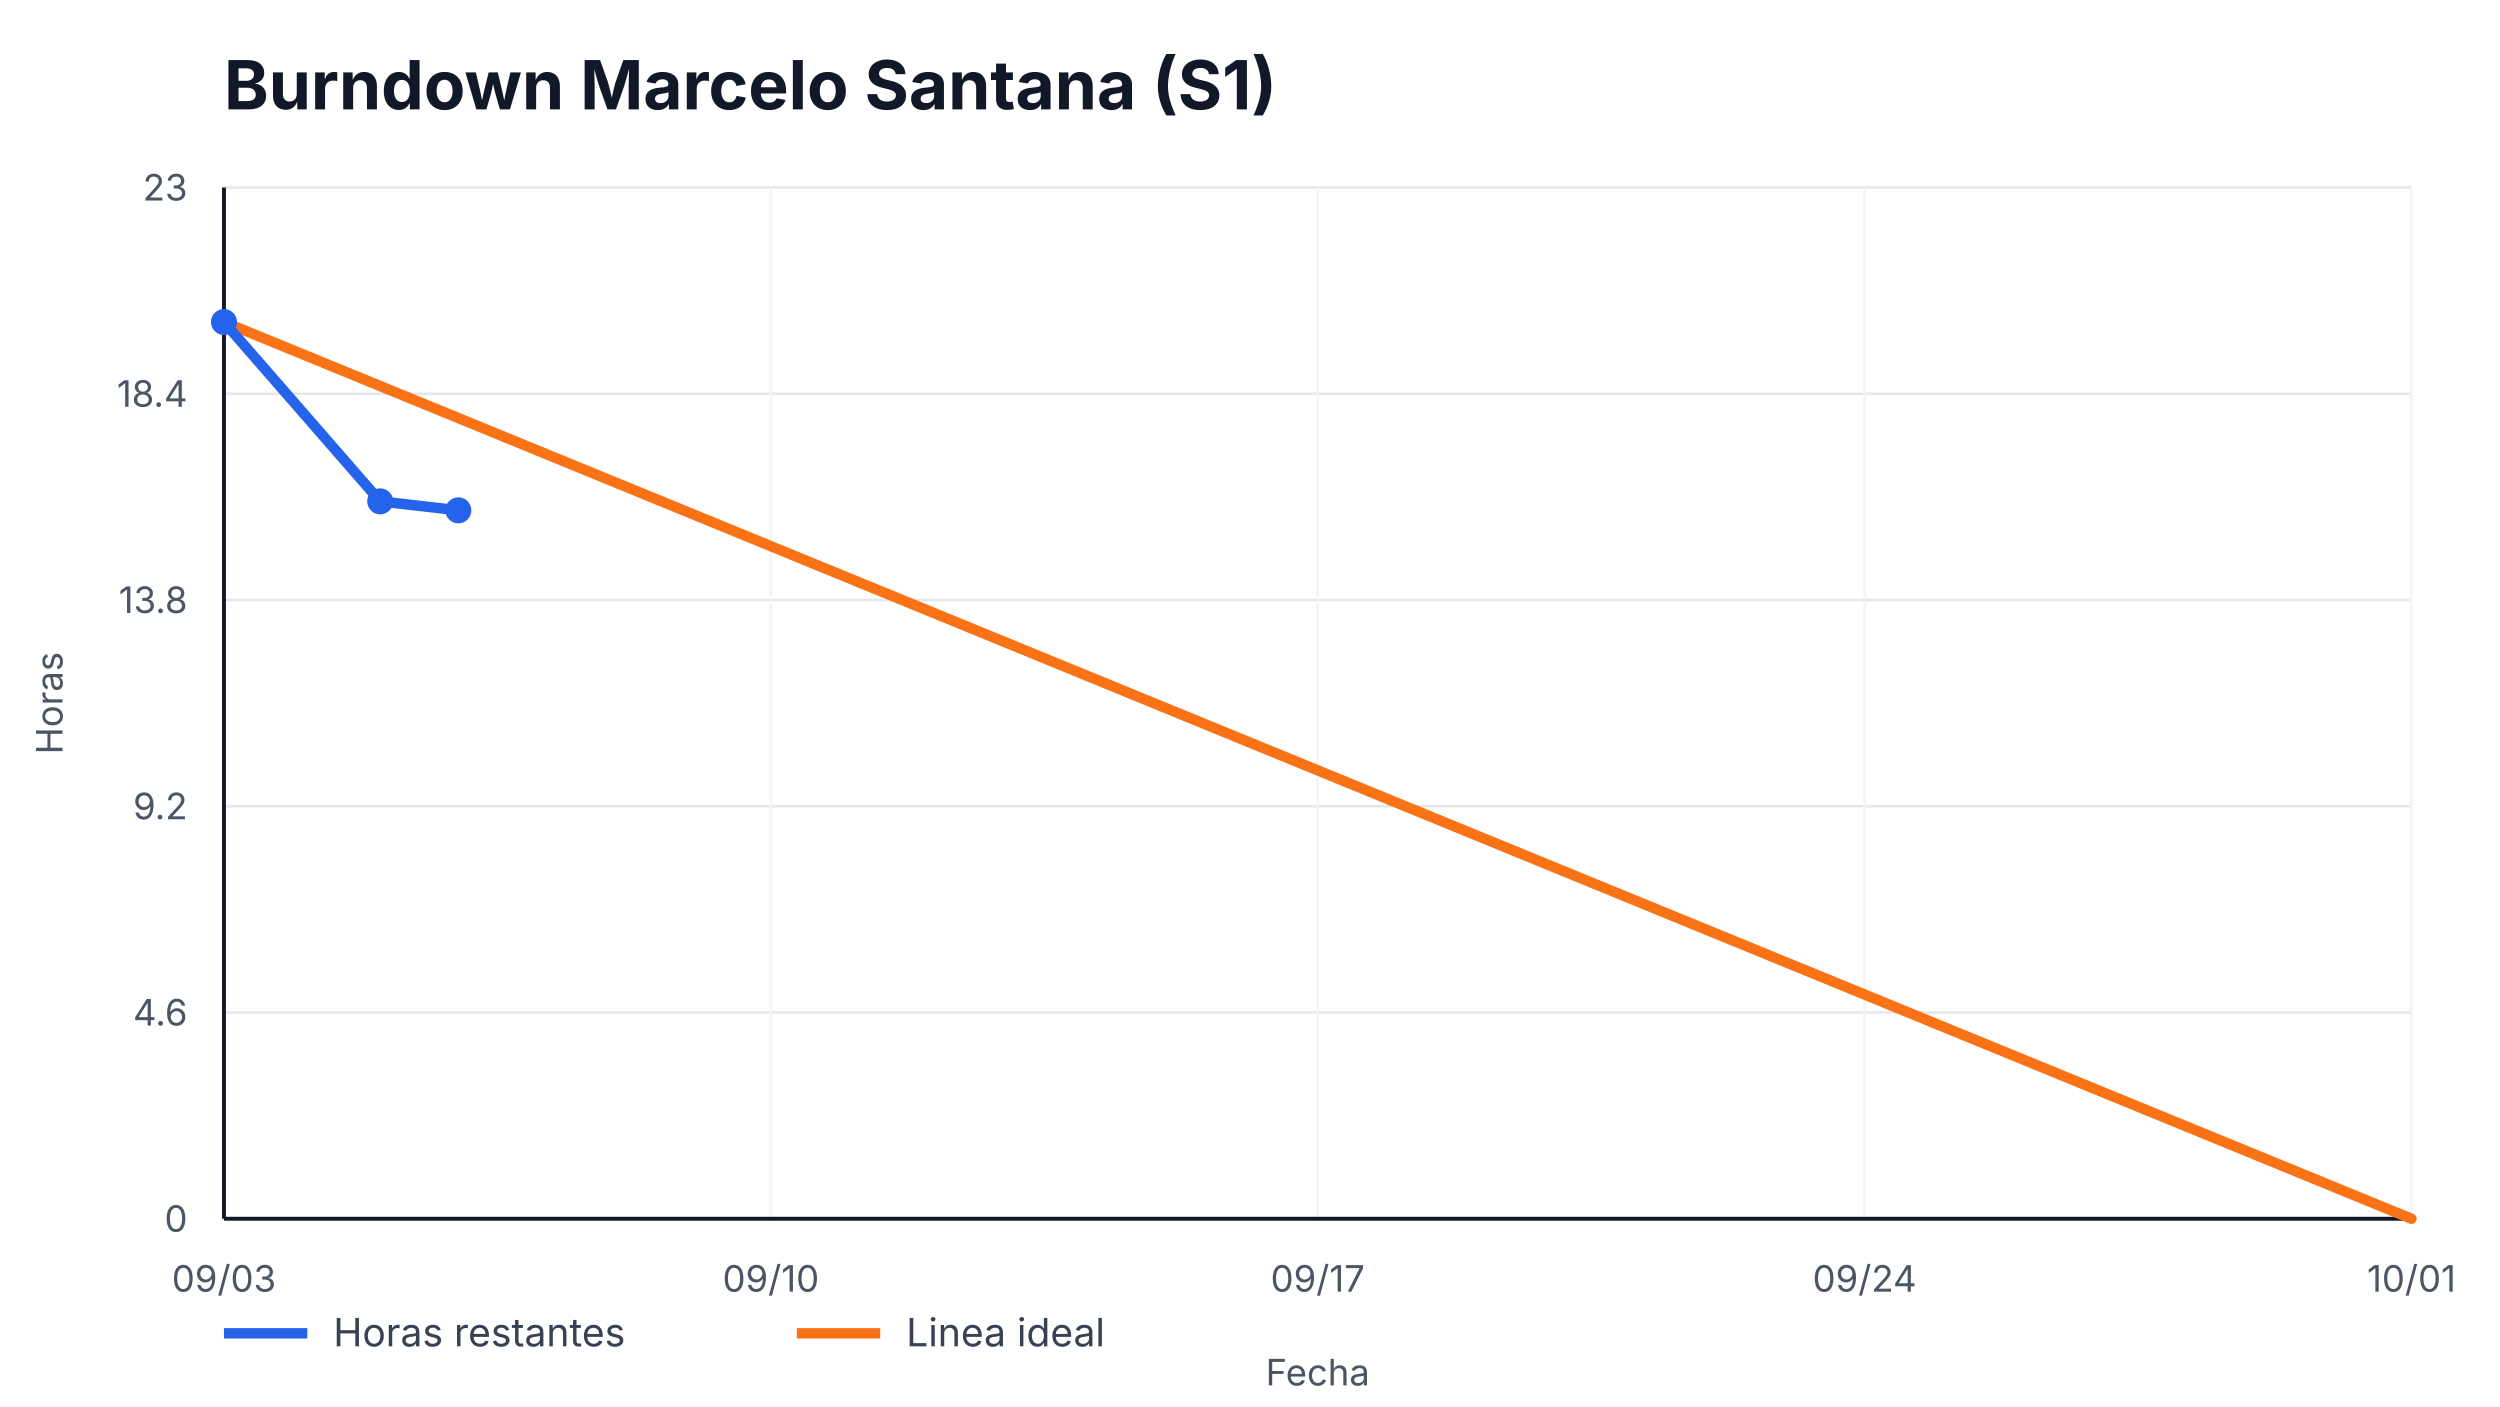
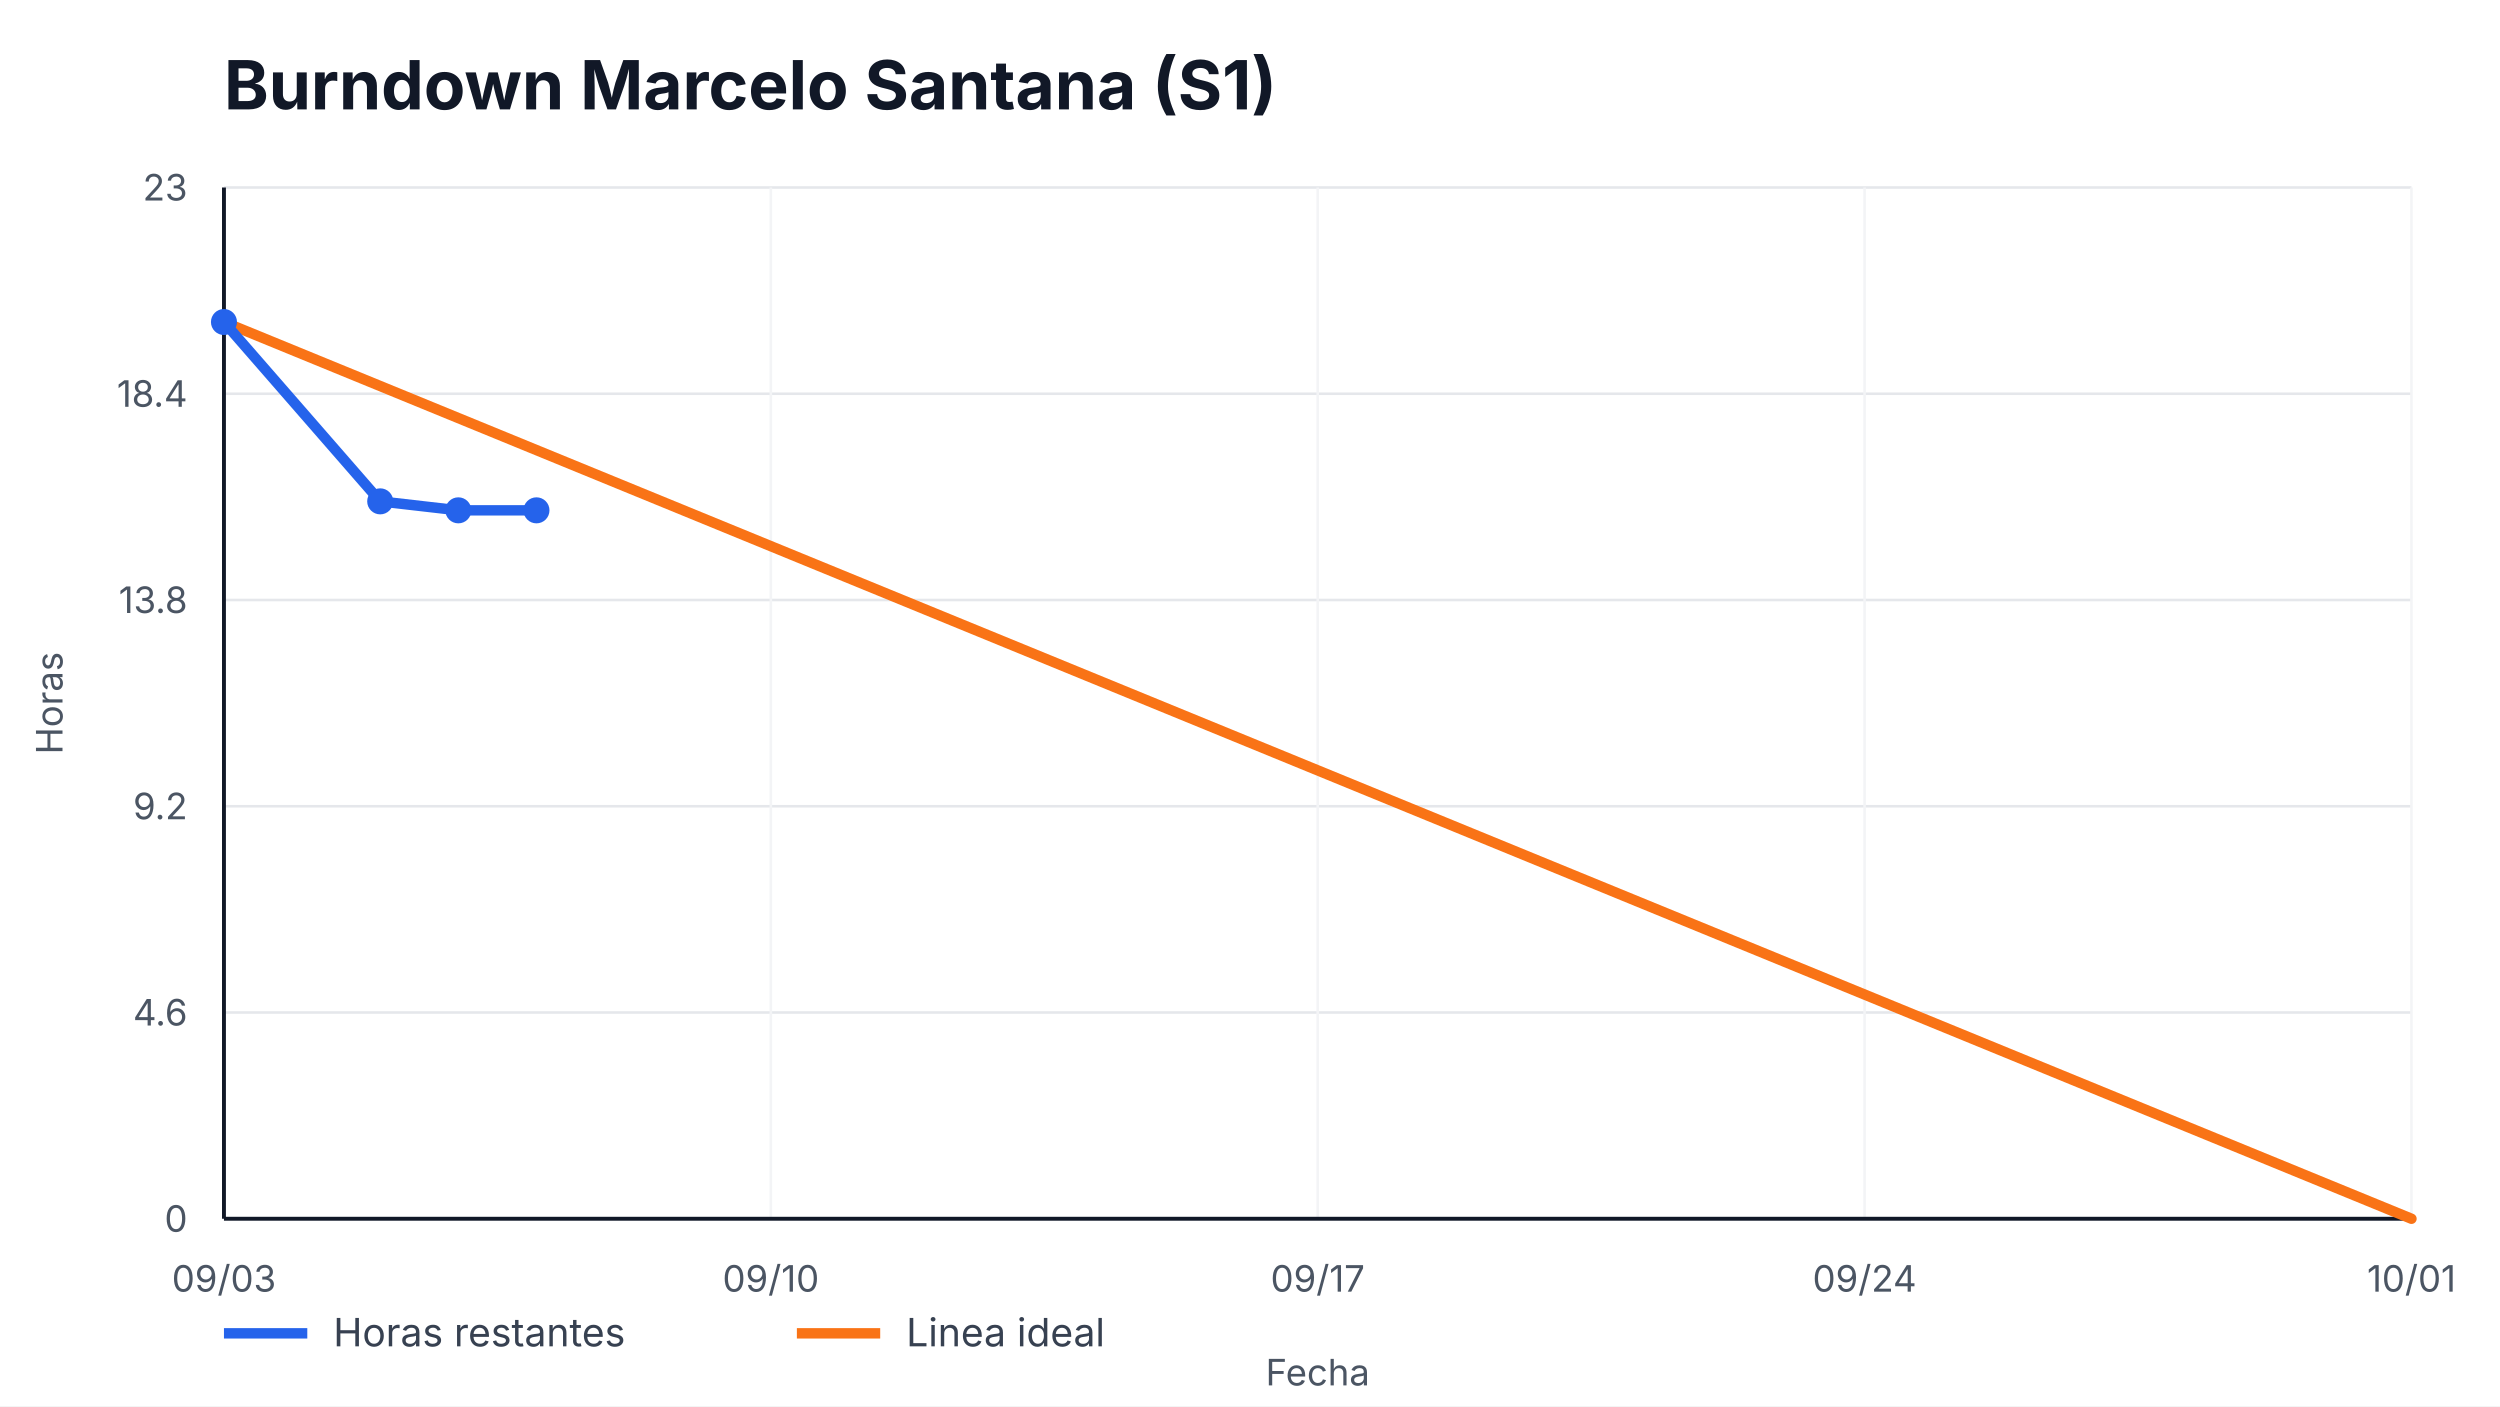
<svg xmlns="http://www.w3.org/2000/svg" width="960" height="540" viewBox="0 0 960 540" role="img" aria-label="Burndown Marcelo Santana (S1)">
  <style>
    text { font-family: -apple-system, BlinkMacSystemFont, "Segoe UI", sans-serif; fill: #111827; }
    .title { font-size: 26px; font-weight: 700; }
    .axis { font-size: 14px; fill: #4b5563; }
    .legend { font-size: 15px; fill: #374151; }
    .overrun { font-size: 14px; font-weight: 700; fill: #b91c1c; }
  </style>
  <rect width="100%" height="100%" fill="#ffffff" />
  <text x="86" y="42" class="title">Burndown Marcelo Santana (S1)</text>
  <g>
    <line x1="86" y1="468.00" x2="926" y2="468.00" stroke="#e5e7eb" />
    <line x1="86" y1="388.80" x2="926" y2="388.80" stroke="#e5e7eb" />
    <line x1="86" y1="309.60" x2="926" y2="309.60" stroke="#e5e7eb" />
    <line x1="86" y1="230.40" x2="926" y2="230.40" stroke="#e5e7eb" />
    <line x1="86" y1="151.20" x2="926" y2="151.20" stroke="#e5e7eb" />
    <line x1="86" y1="72.00" x2="926" y2="72.00" stroke="#e5e7eb" />
  </g>
  <g>
    <line x1="86.00" y1="72" x2="86.00" y2="468" stroke="#f3f4f6" />
    <text x="86.00" y="496" text-anchor="middle" class="axis">09/03</text>
    <line x1="296.00" y1="72" x2="296.00" y2="468" stroke="#f3f4f6" />
    <text x="296.00" y="496" text-anchor="middle" class="axis">09/10</text>
    <line x1="506.00" y1="72" x2="506.00" y2="468" stroke="#f3f4f6" />
    <text x="506.00" y="496" text-anchor="middle" class="axis">09/17</text>
    <line x1="716.00" y1="72" x2="716.00" y2="468" stroke="#f3f4f6" />
    <text x="716.00" y="496" text-anchor="middle" class="axis">09/24</text>
    <line x1="926.00" y1="72" x2="926.00" y2="468" stroke="#f3f4f6" />
    <text x="926.00" y="496" text-anchor="middle" class="axis">10/01</text>
  </g>
  <line x1="86" y1="468" x2="926" y2="468" stroke="#111827" stroke-width="1.5" />
  <line x1="86" y1="72" x2="86" y2="468" stroke="#111827" stroke-width="1.5" />
  <g>
    <text x="72" y="473.00" text-anchor="end" class="axis">0</text>
    <text x="72" y="393.80" text-anchor="end" class="axis">4.6</text>
    <text x="72" y="314.60" text-anchor="end" class="axis">9.2</text>
    <text x="72" y="235.40" text-anchor="end" class="axis">13.8</text>
    <text x="72" y="156.20" text-anchor="end" class="axis">18.4</text>
    <text x="72" y="77.00" text-anchor="end" class="axis">23</text>
  </g>
  <polyline points="86.00,123.65 926.00,468.00" fill="none" stroke="#f97316" stroke-width="4" stroke-linecap="round" />
-   <polyline points="86.00,123.65 146.00,192.52 176.00,195.97" fill="none" stroke="#2563eb" stroke-width="4" stroke-linecap="round" stroke-linejoin="round" />
+   <polyline points="86.00,123.65 146.00,192.52 176.00,195.97 206.00,195.97" fill="none" stroke="#2563eb" stroke-width="4" stroke-linecap="round" stroke-linejoin="round" />
  <g>
    <circle cx="86.00" cy="123.65" r="5" fill="#2563eb" />
    <circle cx="146.00" cy="192.52" r="5" fill="#2563eb" />
    <circle cx="176.00" cy="195.97" r="5" fill="#2563eb" />
+     <circle cx="206.00" cy="195.97" r="5" fill="#2563eb" />
  </g>
  <line x1="86" y1="512" x2="118" y2="512" stroke="#2563eb" stroke-width="4" />
  <text x="128" y="517" class="legend">Horas restantes</text>
  <line x1="306" y1="512" x2="338" y2="512" stroke="#f97316" stroke-width="4" />
  <text x="348" y="517" class="legend">Linea ideal</text>
  <text x="506.0" y="532" text-anchor="middle" class="axis">Fecha</text>
  <text x="24" y="270.0" transform="rotate(-90 24,270.0)" text-anchor="middle" class="axis">Horas</text>
</svg>
